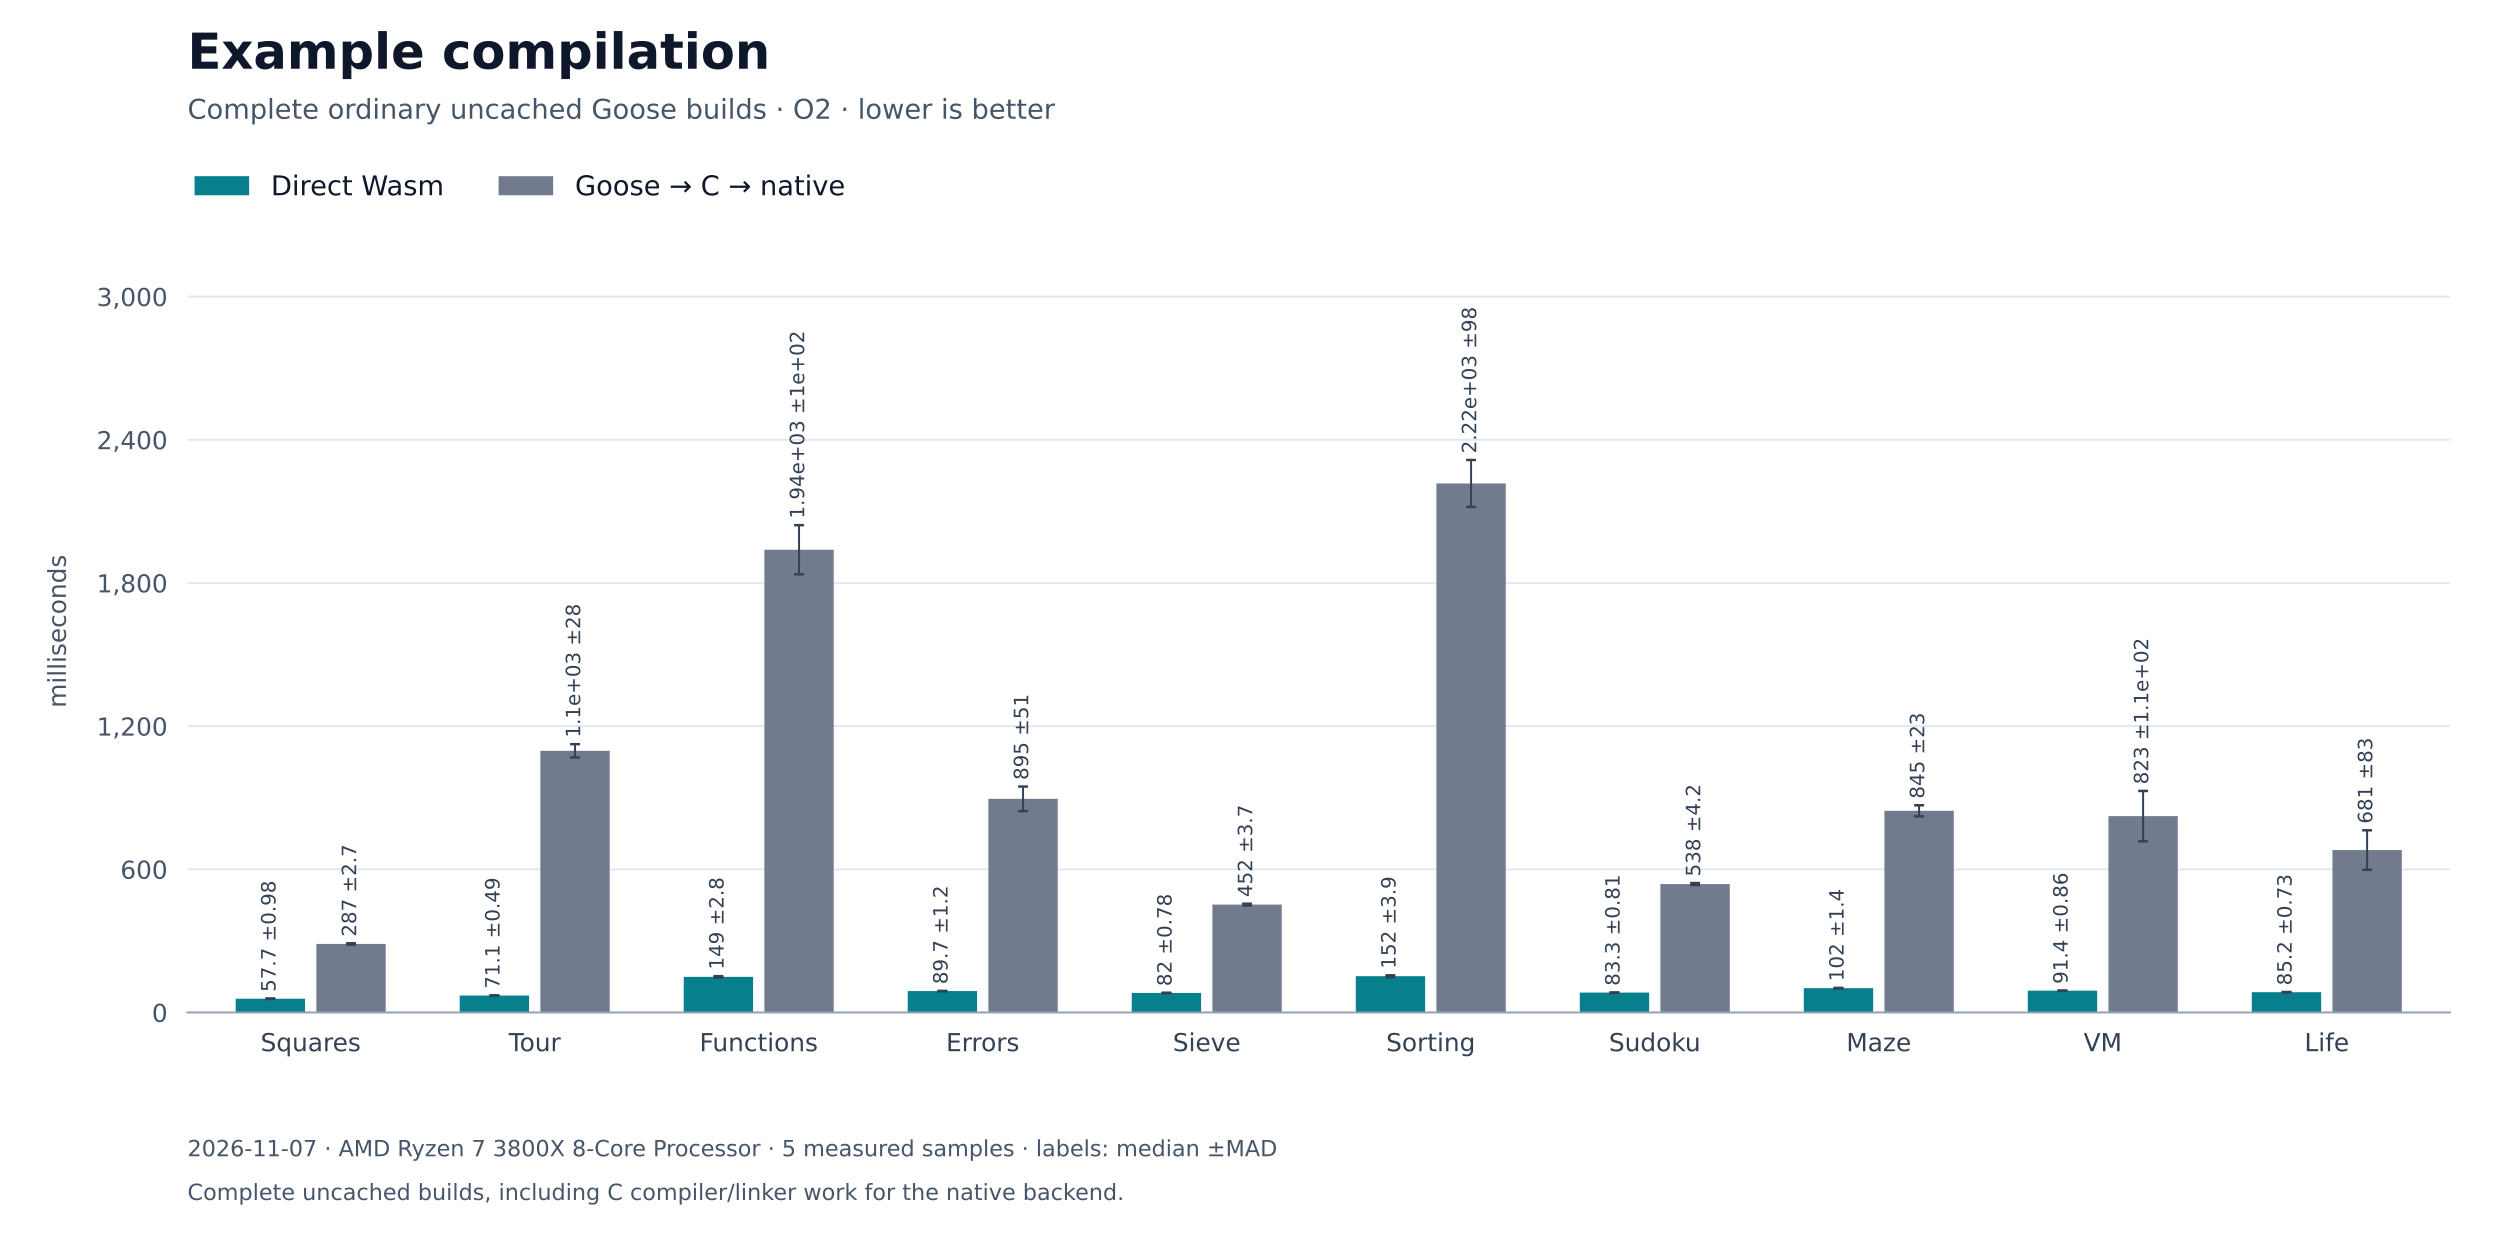
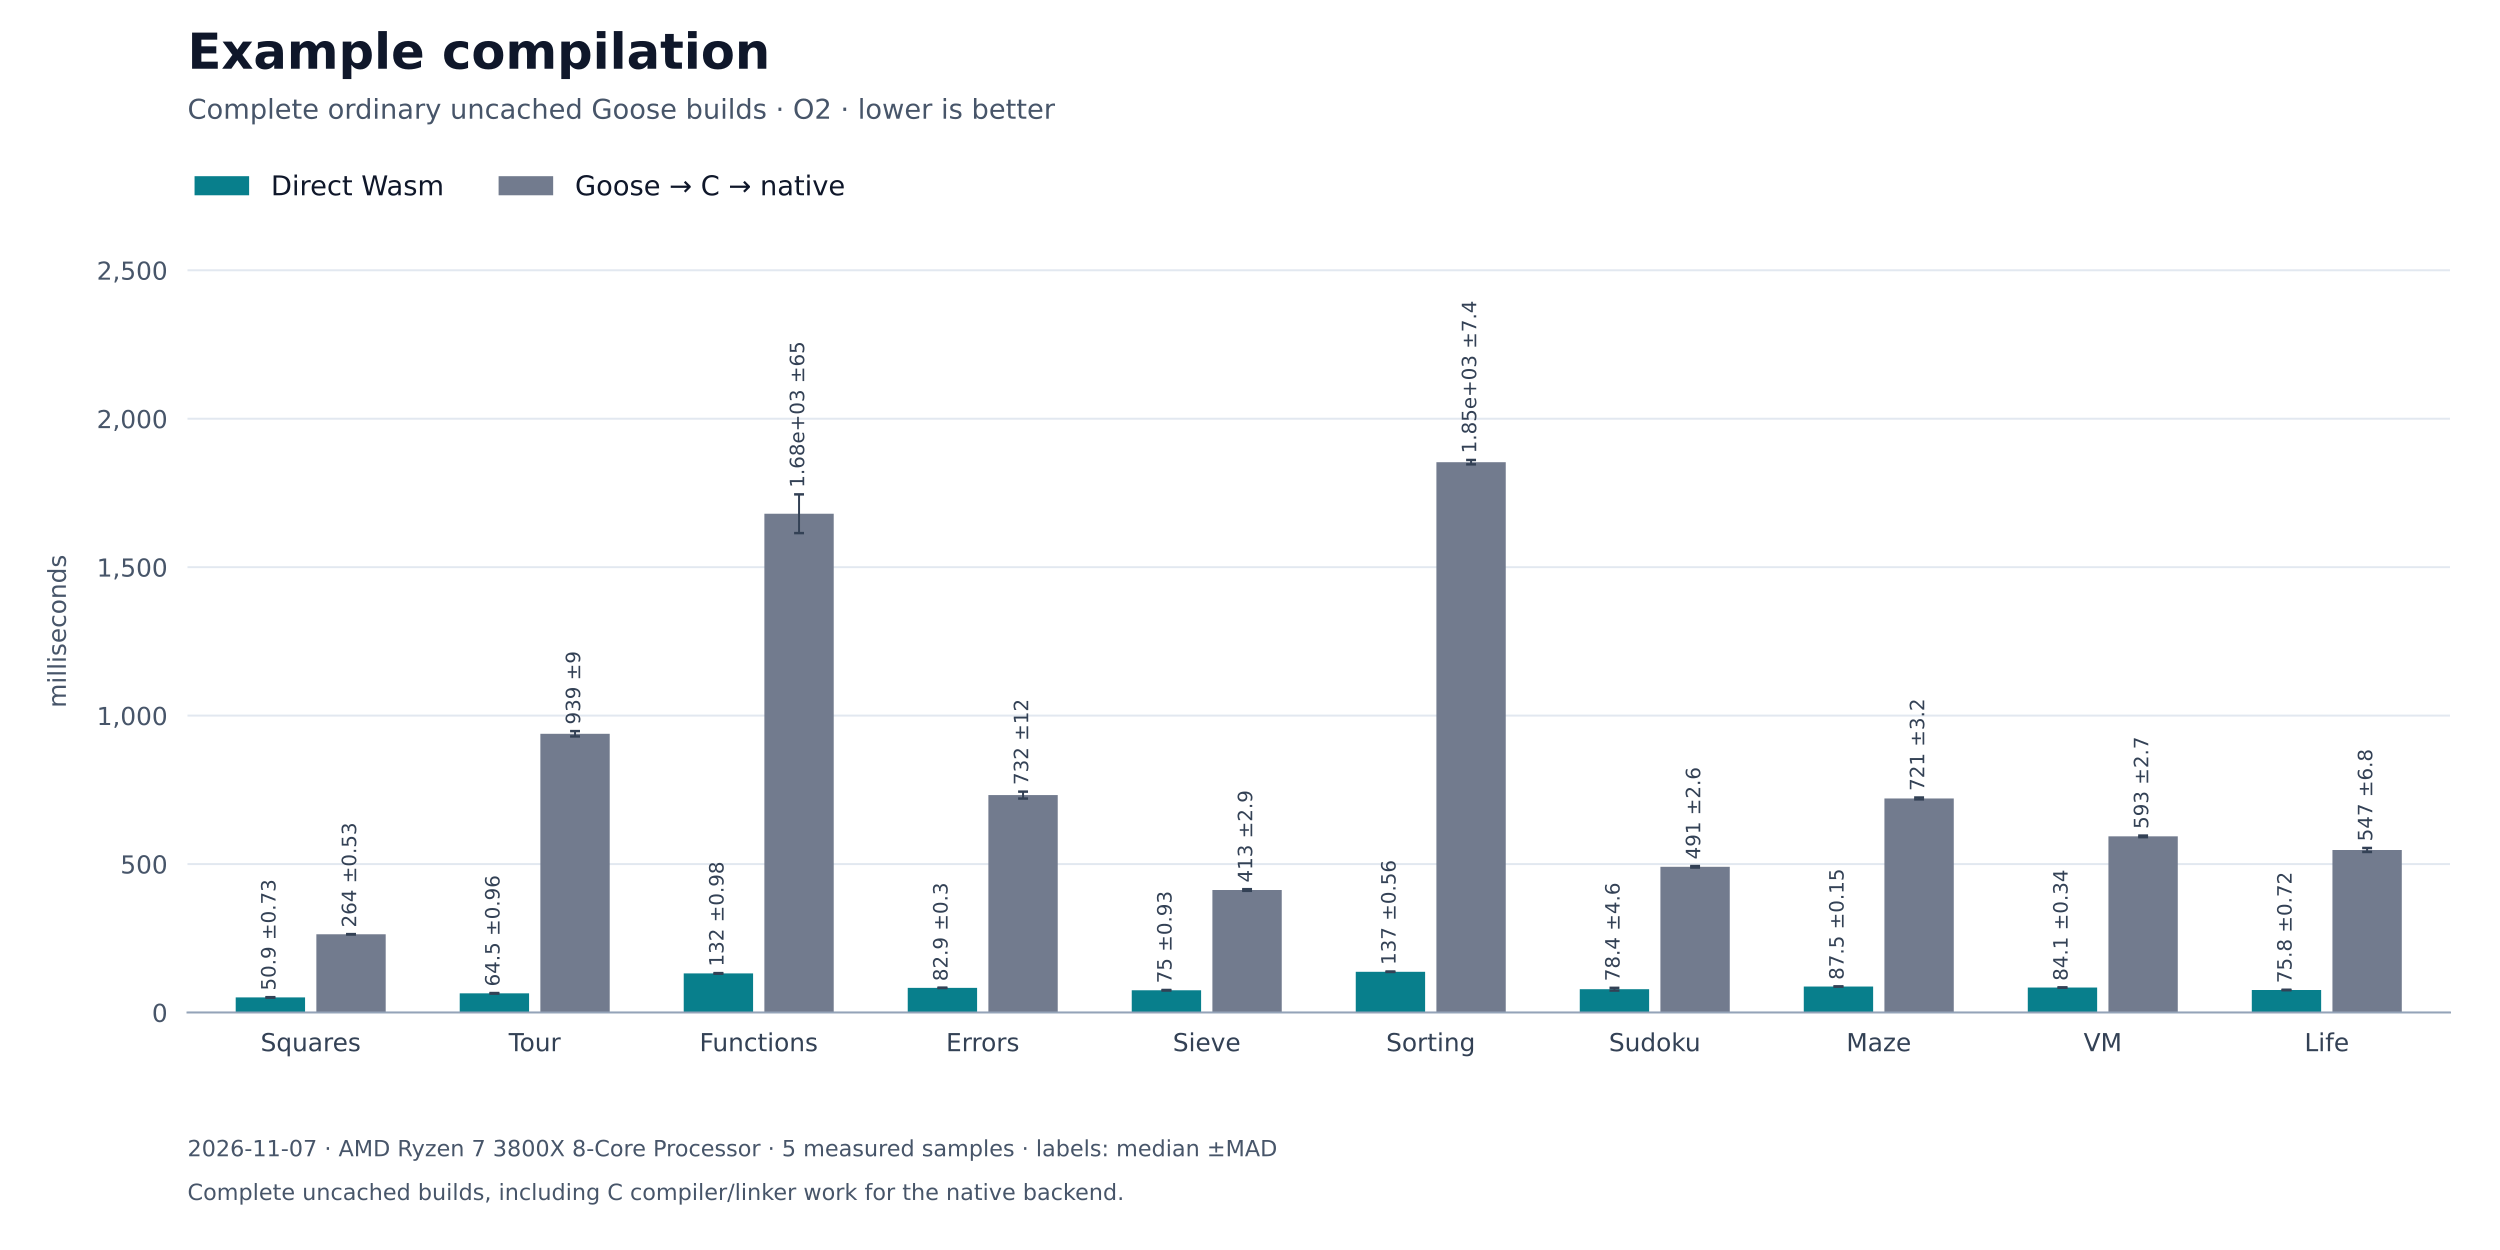
<svg xmlns="http://www.w3.org/2000/svg" xmlns:xlink="http://www.w3.org/1999/xlink" width="1008pt" height="504pt" viewBox="0 0 1008 504" version="1.1">
  <defs>
    <style type="text/css">*{stroke-linejoin: round; stroke-linecap: butt}</style>
  </defs>
  <g id="figure_1">
    <g id="patch_1">
      <path d="M 0 504 L 1008 504 L 1008 0 L 0 0 z " style="fill: #ffffff" />
    </g>
    <g id="axes_1">
      <g id="patch_2">
        <path d="M 75.6 408.24 L 987.84 408.24 L 987.84 100.8 L 75.6 100.8 z " style="fill: #ffffff" />
      </g>
      <g id="matplotlib.axis_1">
        <g id="xtick_1">
          <g id="line2d_1" />
          <g id="text_1">
            <text style="font-size: 10px; font-family: 'DejaVu Sans'; text-anchor: middle; fill: #334155" x="125.276" y="423.838" transform="rotate(-0 125.2764 423.8377)">Squares</text>
          </g>
        </g>
        <g id="xtick_2">
          <g id="line2d_2" />
          <g id="text_2">
            <text style="font-size: 10px; font-family: 'DejaVu Sans'; text-anchor: middle; fill: #334155" x="215.597" y="423.838" transform="rotate(-0 215.5972 423.8377)">Tour</text>
          </g>
        </g>
        <g id="xtick_3">
          <g id="line2d_3" />
          <g id="text_3">
            <text style="font-size: 10px; font-family: 'DejaVu Sans'; text-anchor: middle; fill: #334155" x="305.918" y="423.838" transform="rotate(-0 305.918 423.8384)">Functions</text>
          </g>
        </g>
        <g id="xtick_4">
          <g id="line2d_4" />
          <g id="text_4">
            <text style="font-size: 10px; font-family: 'DejaVu Sans'; text-anchor: middle; fill: #334155" x="396.239" y="423.838" transform="rotate(-0 396.2388 423.8377)">Errors</text>
          </g>
        </g>
        <g id="xtick_5">
          <g id="line2d_5" />
          <g id="text_5">
            <text style="font-size: 10px; font-family: 'DejaVu Sans'; text-anchor: middle; fill: #334155" x="486.56" y="423.838" transform="rotate(-0 486.5596 423.8384)">Sieve</text>
          </g>
        </g>
        <g id="xtick_6">
          <g id="line2d_6" />
          <g id="text_6">
            <text style="font-size: 10px; font-family: 'DejaVu Sans'; text-anchor: middle; fill: #334155" x="576.88" y="423.838" transform="rotate(-0 576.8804 423.8384)">Sorting</text>
          </g>
        </g>
        <g id="xtick_7">
          <g id="line2d_7" />
          <g id="text_7">
            <text style="font-size: 10px; font-family: 'DejaVu Sans'; text-anchor: middle; fill: #334155" x="667.201" y="423.838" transform="rotate(-0 667.2012 423.8384)">Sudoku</text>
          </g>
        </g>
        <g id="xtick_8">
          <g id="line2d_8" />
          <g id="text_8">
            <text style="font-size: 10px; font-family: 'DejaVu Sans'; text-anchor: middle; fill: #334155" x="757.522" y="423.838" transform="rotate(-0 757.522 423.8377)">Maze</text>
          </g>
        </g>
        <g id="xtick_9">
          <g id="line2d_9" />
          <g id="text_9">
            <text style="font-size: 10px; font-family: 'DejaVu Sans'; text-anchor: middle; fill: #334155" x="847.843" y="423.838" transform="rotate(-0 847.8428 423.8377)">VM</text>
          </g>
        </g>
        <g id="xtick_10">
          <g id="line2d_10" />
          <g id="text_10">
            <text style="font-size: 10px; font-family: 'DejaVu Sans'; text-anchor: middle; fill: #334155" x="938.164" y="423.838" transform="rotate(-0 938.1636 423.8384)">Life</text>
          </g>
        </g>
      </g>
      <g id="matplotlib.axis_2">
        <g id="ytick_1">
          <g id="line2d_11">
            <path d="M 75.6 408.24 L 987.84 408.24 " clip-path="url(#p27fe2b42cb)" style="fill: none; stroke: #e2e8f0; stroke-width: 0.8; stroke-linecap: square" />
          </g>
          <g id="line2d_12" />
          <g id="text_11">
            <text style="font-size: 10px; font-family: 'DejaVu Sans'; text-anchor: end; fill: #475569" x="67.6" y="412.039" transform="rotate(-0 67.6 412.0388)">0</text>
          </g>
        </g>
        <g id="ytick_2">
          <g id="line2d_13">
-             <path d="M 75.6 350.512 L 987.84 350.512 " clip-path="url(#p27fe2b42cb)" style="fill: none; stroke: #e2e8f0; stroke-width: 0.8; stroke-linecap: square" />
+             <path d="M 75.6 348.387 L 987.84 348.387 " clip-path="url(#p27fe2b42cb)" style="fill: none; stroke: #e2e8f0; stroke-width: 0.8; stroke-linecap: square" />
          </g>
          <g id="line2d_14" />
          <g id="text_12">
-             <text style="font-size: 10px; font-family: 'DejaVu Sans'; text-anchor: end; fill: #475569" x="67.6" y="354.311" transform="rotate(-0 67.6 354.3105)">600</text>
+             <text style="font-size: 10px; font-family: 'DejaVu Sans'; text-anchor: end; fill: #475569" x="67.6" y="352.186" transform="rotate(-0 67.6 352.1859)">500</text>
          </g>
        </g>
        <g id="ytick_3">
          <g id="line2d_15">
-             <path d="M 75.6 292.783 L 987.84 292.783 " clip-path="url(#p27fe2b42cb)" style="fill: none; stroke: #e2e8f0; stroke-width: 0.8; stroke-linecap: square" />
+             <path d="M 75.6 288.534 L 987.84 288.534 " clip-path="url(#p27fe2b42cb)" style="fill: none; stroke: #e2e8f0; stroke-width: 0.8; stroke-linecap: square" />
          </g>
          <g id="line2d_16" />
          <g id="text_13">
-             <text style="font-size: 10px; font-family: 'DejaVu Sans'; text-anchor: end; fill: #475569" x="67.6" y="296.582" transform="rotate(-0 67.6 296.5823)">1,200</text>
+             <text style="font-size: 10px; font-family: 'DejaVu Sans'; text-anchor: end; fill: #475569" x="67.6" y="292.333" transform="rotate(-0 67.6 292.333)">1,000</text>
          </g>
        </g>
        <g id="ytick_4">
          <g id="line2d_17">
-             <path d="M 75.6 235.055 L 987.84 235.055 " clip-path="url(#p27fe2b42cb)" style="fill: none; stroke: #e2e8f0; stroke-width: 0.8; stroke-linecap: square" />
+             <path d="M 75.6 228.681 L 987.84 228.681 " clip-path="url(#p27fe2b42cb)" style="fill: none; stroke: #e2e8f0; stroke-width: 0.8; stroke-linecap: square" />
          </g>
          <g id="line2d_18" />
          <g id="text_14">
-             <text style="font-size: 10px; font-family: 'DejaVu Sans'; text-anchor: end; fill: #475569" x="67.6" y="238.854" transform="rotate(-0 67.6 238.854)">1,800</text>
+             <text style="font-size: 10px; font-family: 'DejaVu Sans'; text-anchor: end; fill: #475569" x="67.6" y="232.48" transform="rotate(-0 67.6 232.4801)">1,500</text>
          </g>
        </g>
        <g id="ytick_5">
          <g id="line2d_19">
-             <path d="M 75.6 177.327 L 987.84 177.327 " clip-path="url(#p27fe2b42cb)" style="fill: none; stroke: #e2e8f0; stroke-width: 0.8; stroke-linecap: square" />
+             <path d="M 75.6 168.828 L 987.84 168.828 " clip-path="url(#p27fe2b42cb)" style="fill: none; stroke: #e2e8f0; stroke-width: 0.8; stroke-linecap: square" />
          </g>
          <g id="line2d_20" />
          <g id="text_15">
-             <text style="font-size: 10px; font-family: 'DejaVu Sans'; text-anchor: end; fill: #475569" x="67.6" y="181.126" transform="rotate(-0 67.6 181.1257)">2,400</text>
+             <text style="font-size: 10px; font-family: 'DejaVu Sans'; text-anchor: end; fill: #475569" x="67.6" y="172.627" transform="rotate(-0 67.6 172.6272)">2,000</text>
          </g>
        </g>
        <g id="ytick_6">
          <g id="line2d_21">
-             <path d="M 75.6 119.599 L 987.84 119.599 " clip-path="url(#p27fe2b42cb)" style="fill: none; stroke: #e2e8f0; stroke-width: 0.8; stroke-linecap: square" />
+             <path d="M 75.6 108.975 L 987.84 108.975 " clip-path="url(#p27fe2b42cb)" style="fill: none; stroke: #e2e8f0; stroke-width: 0.8; stroke-linecap: square" />
          </g>
          <g id="line2d_22" />
          <g id="text_16">
-             <text style="font-size: 10px; font-family: 'DejaVu Sans'; text-anchor: end; fill: #475569" x="67.6" y="123.397" transform="rotate(-0 67.6 123.3974)">3,000</text>
+             <text style="font-size: 10px; font-family: 'DejaVu Sans'; text-anchor: end; fill: #475569" x="67.6" y="112.774" transform="rotate(-0 67.6 112.7743)">2,500</text>
          </g>
        </g>
        <g id="text_17">
          <text style="font-size: 10px; font-family: 'DejaVu Sans'; text-anchor: middle; fill: #475569" x="26.57" y="254.52" transform="rotate(-90 26.56953 254.52)">milliseconds</text>
        </g>
      </g>
      <g id="patch_3">
-         <path d="M 95.037 408.24 L 123 408.24 L 123 402.692 L 95.037 402.692 z " clip-path="url(#p27fe2b42cb)" style="fill: #087f8c" />
+         <path d="M 95.037 408.24 L 123 408.24 L 123 402.151 L 95.037 402.151 z " clip-path="url(#p27fe2b42cb)" style="fill: #087f8c" />
      </g>
      <g id="patch_4">
-         <path d="M 185.358 408.24 L 213.321 408.24 L 213.321 401.395 L 185.358 401.395 z " clip-path="url(#p27fe2b42cb)" style="fill: #087f8c" />
+         <path d="M 185.358 408.24 L 213.321 408.24 L 213.321 400.52 L 185.358 400.52 z " clip-path="url(#p27fe2b42cb)" style="fill: #087f8c" />
      </g>
      <g id="patch_5">
-         <path d="M 275.679 408.24 L 303.642 408.24 L 303.642 393.861 L 275.679 393.861 z " clip-path="url(#p27fe2b42cb)" style="fill: #087f8c" />
+         <path d="M 275.679 408.24 L 303.642 408.24 L 303.642 392.484 L 275.679 392.484 z " clip-path="url(#p27fe2b42cb)" style="fill: #087f8c" />
      </g>
      <g id="patch_6">
-         <path d="M 365.999 408.24 L 393.963 408.24 L 393.963 399.611 L 365.999 399.611 z " clip-path="url(#p27fe2b42cb)" style="fill: #087f8c" />
+         <path d="M 365.999 408.24 L 393.963 408.24 L 393.963 398.318 L 365.999 398.318 z " clip-path="url(#p27fe2b42cb)" style="fill: #087f8c" />
      </g>
      <g id="patch_7">
-         <path d="M 456.32 408.24 L 484.284 408.24 L 484.284 400.355 L 456.32 400.355 z " clip-path="url(#p27fe2b42cb)" style="fill: #087f8c" />
+         <path d="M 456.32 408.24 L 484.284 408.24 L 484.284 399.262 L 456.32 399.262 z " clip-path="url(#p27fe2b42cb)" style="fill: #087f8c" />
      </g>
      <g id="patch_8">
-         <path d="M 546.641 408.24 L 574.604 408.24 L 574.604 393.607 L 546.641 393.607 z " clip-path="url(#p27fe2b42cb)" style="fill: #087f8c" />
+         <path d="M 546.641 408.24 L 574.604 408.24 L 574.604 391.818 L 546.641 391.818 z " clip-path="url(#p27fe2b42cb)" style="fill: #087f8c" />
      </g>
      <g id="patch_9">
-         <path d="M 636.962 408.24 L 664.925 408.24 L 664.925 400.224 L 636.962 400.224 z " clip-path="url(#p27fe2b42cb)" style="fill: #087f8c" />
+         <path d="M 636.962 408.24 L 664.925 408.24 L 664.925 398.849 L 636.962 398.849 z " clip-path="url(#p27fe2b42cb)" style="fill: #087f8c" />
      </g>
      <g id="patch_10">
-         <path d="M 727.283 408.24 L 755.246 408.24 L 755.246 398.419 L 727.283 398.419 z " clip-path="url(#p27fe2b42cb)" style="fill: #087f8c" />
+         <path d="M 727.283 408.24 L 755.246 408.24 L 755.246 397.766 L 727.283 397.766 z " clip-path="url(#p27fe2b42cb)" style="fill: #087f8c" />
      </g>
      <g id="patch_11">
-         <path d="M 817.603 408.24 L 845.567 408.24 L 845.567 399.445 L 817.603 399.445 z " clip-path="url(#p27fe2b42cb)" style="fill: #087f8c" />
+         <path d="M 817.603 408.24 L 845.567 408.24 L 845.567 398.177 L 817.603 398.177 z " clip-path="url(#p27fe2b42cb)" style="fill: #087f8c" />
      </g>
      <g id="patch_12">
-         <path d="M 907.924 408.24 L 935.887 408.24 L 935.887 400.042 L 907.924 400.042 z " clip-path="url(#p27fe2b42cb)" style="fill: #087f8c" />
+         <path d="M 907.924 408.24 L 935.887 408.24 L 935.887 399.163 L 907.924 399.163 z " clip-path="url(#p27fe2b42cb)" style="fill: #087f8c" />
      </g>
      <g id="patch_13">
-         <path d="M 127.553 408.24 L 155.516 408.24 L 155.516 380.607 L 127.553 380.607 z " clip-path="url(#p27fe2b42cb)" style="fill: #727b8e" />
+         <path d="M 127.553 408.24 L 155.516 408.24 L 155.516 376.687 L 127.553 376.687 z " clip-path="url(#p27fe2b42cb)" style="fill: #727b8e" />
      </g>
      <g id="patch_14">
-         <path d="M 217.873 408.24 L 245.837 408.24 L 245.837 302.736 L 217.873 302.736 z " clip-path="url(#p27fe2b42cb)" style="fill: #727b8e" />
+         <path d="M 217.873 408.24 L 245.837 408.24 L 245.837 295.861 L 217.873 295.861 z " clip-path="url(#p27fe2b42cb)" style="fill: #727b8e" />
      </g>
      <g id="patch_15">
-         <path d="M 308.194 408.24 L 336.157 408.24 L 336.157 221.653 L 308.194 221.653 z " clip-path="url(#p27fe2b42cb)" style="fill: #727b8e" />
+         <path d="M 308.194 408.24 L 336.157 408.24 L 336.157 207.129 L 308.194 207.129 z " clip-path="url(#p27fe2b42cb)" style="fill: #727b8e" />
      </g>
      <g id="patch_16">
-         <path d="M 398.515 408.24 L 426.478 408.24 L 426.478 322.087 L 398.515 322.087 z " clip-path="url(#p27fe2b42cb)" style="fill: #727b8e" />
+         <path d="M 398.515 408.24 L 426.478 408.24 L 426.478 320.582 L 398.515 320.582 z " clip-path="url(#p27fe2b42cb)" style="fill: #727b8e" />
      </g>
      <g id="patch_17">
-         <path d="M 488.836 408.24 L 516.799 408.24 L 516.799 364.729 L 488.836 364.729 z " clip-path="url(#p27fe2b42cb)" style="fill: #727b8e" />
+         <path d="M 488.836 408.24 L 516.799 408.24 L 516.799 358.849 L 488.836 358.849 z " clip-path="url(#p27fe2b42cb)" style="fill: #727b8e" />
      </g>
      <g id="patch_18">
-         <path d="M 579.156 408.24 L 607.12 408.24 L 607.12 194.925 L 579.156 194.925 z " clip-path="url(#p27fe2b42cb)" style="fill: #727b8e" />
+         <path d="M 579.156 408.24 L 607.12 408.24 L 607.12 186.349 L 579.156 186.349 z " clip-path="url(#p27fe2b42cb)" style="fill: #727b8e" />
      </g>
      <g id="patch_19">
-         <path d="M 669.477 408.24 L 697.441 408.24 L 697.441 356.457 L 669.477 356.457 z " clip-path="url(#p27fe2b42cb)" style="fill: #727b8e" />
+         <path d="M 669.477 408.24 L 697.441 408.24 L 697.441 349.501 L 669.477 349.501 z " clip-path="url(#p27fe2b42cb)" style="fill: #727b8e" />
      </g>
      <g id="patch_20">
-         <path d="M 759.798 408.24 L 787.761 408.24 L 787.761 326.92 L 759.798 326.92 z " clip-path="url(#p27fe2b42cb)" style="fill: #727b8e" />
+         <path d="M 759.798 408.24 L 787.761 408.24 L 787.761 321.936 L 759.798 321.936 z " clip-path="url(#p27fe2b42cb)" style="fill: #727b8e" />
      </g>
      <g id="patch_21">
-         <path d="M 850.119 408.24 L 878.082 408.24 L 878.082 329.064 L 850.119 329.064 z " clip-path="url(#p27fe2b42cb)" style="fill: #727b8e" />
+         <path d="M 850.119 408.24 L 878.082 408.24 L 878.082 337.212 L 850.119 337.212 z " clip-path="url(#p27fe2b42cb)" style="fill: #727b8e" />
      </g>
      <g id="patch_22">
-         <path d="M 940.44 408.24 L 968.403 408.24 L 968.403 342.742 L 940.44 342.742 z " clip-path="url(#p27fe2b42cb)" style="fill: #727b8e" />
+         <path d="M 940.44 408.24 L 968.403 408.24 L 968.403 342.71 L 940.44 342.71 z " clip-path="url(#p27fe2b42cb)" style="fill: #727b8e" />
      </g>
      <g id="LineCollection_1">
-         <path d="M 109.019 402.786 L 109.019 402.599 " clip-path="url(#p27fe2b42cb)" style="fill: none; stroke: #334155; stroke-width: 0.8" />
-         <path d="M 199.339 401.442 L 199.339 401.347 " clip-path="url(#p27fe2b42cb)" style="fill: none; stroke: #334155; stroke-width: 0.8" />
-         <path d="M 289.66 394.128 L 289.66 393.593 " clip-path="url(#p27fe2b42cb)" style="fill: none; stroke: #334155; stroke-width: 0.8" />
-         <path d="M 379.981 399.723 L 379.981 399.499 " clip-path="url(#p27fe2b42cb)" style="fill: none; stroke: #334155; stroke-width: 0.8" />
-         <path d="M 470.302 400.43 L 470.302 400.28 " clip-path="url(#p27fe2b42cb)" style="fill: none; stroke: #334155; stroke-width: 0.8" />
-         <path d="M 560.623 393.981 L 560.623 393.233 " clip-path="url(#p27fe2b42cb)" style="fill: none; stroke: #334155; stroke-width: 0.8" />
-         <path d="M 650.943 400.302 L 650.943 400.146 " clip-path="url(#p27fe2b42cb)" style="fill: none; stroke: #334155; stroke-width: 0.8" />
-         <path d="M 741.264 398.553 L 741.264 398.285 " clip-path="url(#p27fe2b42cb)" style="fill: none; stroke: #334155; stroke-width: 0.8" />
-         <path d="M 831.585 399.527 L 831.585 399.362 " clip-path="url(#p27fe2b42cb)" style="fill: none; stroke: #334155; stroke-width: 0.8" />
-         <path d="M 921.906 400.112 L 921.906 399.972 " clip-path="url(#p27fe2b42cb)" style="fill: none; stroke: #334155; stroke-width: 0.8" />
+         <path d="M 109.019 402.238 L 109.019 402.063 " clip-path="url(#p27fe2b42cb)" style="fill: none; stroke: #334155; stroke-width: 0.8" />
+         <path d="M 199.339 400.634 L 199.339 400.405 " clip-path="url(#p27fe2b42cb)" style="fill: none; stroke: #334155; stroke-width: 0.8" />
+         <path d="M 289.66 392.602 L 289.66 392.366 " clip-path="url(#p27fe2b42cb)" style="fill: none; stroke: #334155; stroke-width: 0.8" />
+         <path d="M 379.981 398.354 L 379.981 398.282 " clip-path="url(#p27fe2b42cb)" style="fill: none; stroke: #334155; stroke-width: 0.8" />
+         <path d="M 470.302 399.373 L 470.302 399.15 " clip-path="url(#p27fe2b42cb)" style="fill: none; stroke: #334155; stroke-width: 0.8" />
+         <path d="M 560.623 391.885 L 560.623 391.752 " clip-path="url(#p27fe2b42cb)" style="fill: none; stroke: #334155; stroke-width: 0.8" />
+         <path d="M 650.943 399.394 L 650.943 398.304 " clip-path="url(#p27fe2b42cb)" style="fill: none; stroke: #334155; stroke-width: 0.8" />
+         <path d="M 741.264 397.785 L 741.264 397.747 " clip-path="url(#p27fe2b42cb)" style="fill: none; stroke: #334155; stroke-width: 0.8" />
+         <path d="M 831.585 398.217 L 831.585 398.136 " clip-path="url(#p27fe2b42cb)" style="fill: none; stroke: #334155; stroke-width: 0.8" />
+         <path d="M 921.906 399.249 L 921.906 399.077 " clip-path="url(#p27fe2b42cb)" style="fill: none; stroke: #334155; stroke-width: 0.8" />
      </g>
      <g id="line2d_23">
        <defs>
          <path id="m630ef24590" d="M 2 0 L -2 -0 " style="stroke: #334155" />
        </defs>
        <g clip-path="url(#p27fe2b42cb)">
-           <use xlink:href="#m630ef24590" x="109.019" y="402.786" style="fill: #1f77b4; stroke: #334155" />
-           <use xlink:href="#m630ef24590" x="199.339" y="401.442" style="fill: #1f77b4; stroke: #334155" />
-           <use xlink:href="#m630ef24590" x="289.66" y="394.128" style="fill: #1f77b4; stroke: #334155" />
-           <use xlink:href="#m630ef24590" x="379.981" y="399.723" style="fill: #1f77b4; stroke: #334155" />
-           <use xlink:href="#m630ef24590" x="470.302" y="400.43" style="fill: #1f77b4; stroke: #334155" />
-           <use xlink:href="#m630ef24590" x="560.623" y="393.981" style="fill: #1f77b4; stroke: #334155" />
-           <use xlink:href="#m630ef24590" x="650.943" y="400.302" style="fill: #1f77b4; stroke: #334155" />
-           <use xlink:href="#m630ef24590" x="741.264" y="398.553" style="fill: #1f77b4; stroke: #334155" />
-           <use xlink:href="#m630ef24590" x="831.585" y="399.527" style="fill: #1f77b4; stroke: #334155" />
-           <use xlink:href="#m630ef24590" x="921.906" y="400.112" style="fill: #1f77b4; stroke: #334155" />
+           <use xlink:href="#m630ef24590" x="109.019" y="402.238" style="fill: #1f77b4; stroke: #334155" />
+           <use xlink:href="#m630ef24590" x="199.339" y="400.634" style="fill: #1f77b4; stroke: #334155" />
+           <use xlink:href="#m630ef24590" x="289.66" y="392.602" style="fill: #1f77b4; stroke: #334155" />
+           <use xlink:href="#m630ef24590" x="379.981" y="398.354" style="fill: #1f77b4; stroke: #334155" />
+           <use xlink:href="#m630ef24590" x="470.302" y="399.373" style="fill: #1f77b4; stroke: #334155" />
+           <use xlink:href="#m630ef24590" x="560.623" y="391.885" style="fill: #1f77b4; stroke: #334155" />
+           <use xlink:href="#m630ef24590" x="650.943" y="399.394" style="fill: #1f77b4; stroke: #334155" />
+           <use xlink:href="#m630ef24590" x="741.264" y="397.785" style="fill: #1f77b4; stroke: #334155" />
+           <use xlink:href="#m630ef24590" x="831.585" y="398.217" style="fill: #1f77b4; stroke: #334155" />
+           <use xlink:href="#m630ef24590" x="921.906" y="399.249" style="fill: #1f77b4; stroke: #334155" />
        </g>
      </g>
      <g id="line2d_24">
        <g clip-path="url(#p27fe2b42cb)">
-           <use xlink:href="#m630ef24590" x="109.019" y="402.599" style="fill: #1f77b4; stroke: #334155" />
-           <use xlink:href="#m630ef24590" x="199.339" y="401.347" style="fill: #1f77b4; stroke: #334155" />
-           <use xlink:href="#m630ef24590" x="289.66" y="393.593" style="fill: #1f77b4; stroke: #334155" />
-           <use xlink:href="#m630ef24590" x="379.981" y="399.499" style="fill: #1f77b4; stroke: #334155" />
-           <use xlink:href="#m630ef24590" x="470.302" y="400.28" style="fill: #1f77b4; stroke: #334155" />
-           <use xlink:href="#m630ef24590" x="560.623" y="393.233" style="fill: #1f77b4; stroke: #334155" />
-           <use xlink:href="#m630ef24590" x="650.943" y="400.146" style="fill: #1f77b4; stroke: #334155" />
-           <use xlink:href="#m630ef24590" x="741.264" y="398.285" style="fill: #1f77b4; stroke: #334155" />
-           <use xlink:href="#m630ef24590" x="831.585" y="399.362" style="fill: #1f77b4; stroke: #334155" />
-           <use xlink:href="#m630ef24590" x="921.906" y="399.972" style="fill: #1f77b4; stroke: #334155" />
+           <use xlink:href="#m630ef24590" x="109.019" y="402.063" style="fill: #1f77b4; stroke: #334155" />
+           <use xlink:href="#m630ef24590" x="199.339" y="400.405" style="fill: #1f77b4; stroke: #334155" />
+           <use xlink:href="#m630ef24590" x="289.66" y="392.366" style="fill: #1f77b4; stroke: #334155" />
+           <use xlink:href="#m630ef24590" x="379.981" y="398.282" style="fill: #1f77b4; stroke: #334155" />
+           <use xlink:href="#m630ef24590" x="470.302" y="399.15" style="fill: #1f77b4; stroke: #334155" />
+           <use xlink:href="#m630ef24590" x="560.623" y="391.752" style="fill: #1f77b4; stroke: #334155" />
+           <use xlink:href="#m630ef24590" x="650.943" y="398.304" style="fill: #1f77b4; stroke: #334155" />
+           <use xlink:href="#m630ef24590" x="741.264" y="397.747" style="fill: #1f77b4; stroke: #334155" />
+           <use xlink:href="#m630ef24590" x="831.585" y="398.136" style="fill: #1f77b4; stroke: #334155" />
+           <use xlink:href="#m630ef24590" x="921.906" y="399.077" style="fill: #1f77b4; stroke: #334155" />
        </g>
      </g>
      <g id="LineCollection_2">
-         <path d="M 141.534 380.866 L 141.534 380.347 " clip-path="url(#p27fe2b42cb)" style="fill: none; stroke: #334155; stroke-width: 0.8" />
-         <path d="M 231.855 305.414 L 231.855 300.058 " clip-path="url(#p27fe2b42cb)" style="fill: none; stroke: #334155; stroke-width: 0.8" />
-         <path d="M 322.176 231.553 L 322.176 211.753 " clip-path="url(#p27fe2b42cb)" style="fill: none; stroke: #334155; stroke-width: 0.8" />
-         <path d="M 412.497 327.028 L 412.497 317.147 " clip-path="url(#p27fe2b42cb)" style="fill: none; stroke: #334155; stroke-width: 0.8" />
-         <path d="M 502.817 365.085 L 502.817 364.374 " clip-path="url(#p27fe2b42cb)" style="fill: none; stroke: #334155; stroke-width: 0.8" />
-         <path d="M 593.138 204.392 L 593.138 185.457 " clip-path="url(#p27fe2b42cb)" style="fill: none; stroke: #334155; stroke-width: 0.8" />
-         <path d="M 683.459 356.862 L 683.459 356.051 " clip-path="url(#p27fe2b42cb)" style="fill: none; stroke: #334155; stroke-width: 0.8" />
-         <path d="M 773.78 329.158 L 773.78 324.682 " clip-path="url(#p27fe2b42cb)" style="fill: none; stroke: #334155; stroke-width: 0.8" />
-         <path d="M 864.101 339.223 L 864.101 318.905 " clip-path="url(#p27fe2b42cb)" style="fill: none; stroke: #334155; stroke-width: 0.8" />
-         <path d="M 954.421 350.698 L 954.421 334.786 " clip-path="url(#p27fe2b42cb)" style="fill: none; stroke: #334155; stroke-width: 0.8" />
+         <path d="M 141.534 376.751 L 141.534 376.623 " clip-path="url(#p27fe2b42cb)" style="fill: none; stroke: #334155; stroke-width: 0.8" />
+         <path d="M 231.855 296.935 L 231.855 294.787 " clip-path="url(#p27fe2b42cb)" style="fill: none; stroke: #334155; stroke-width: 0.8" />
+         <path d="M 322.176 214.938 L 322.176 199.319 " clip-path="url(#p27fe2b42cb)" style="fill: none; stroke: #334155; stroke-width: 0.8" />
+         <path d="M 412.497 321.977 L 412.497 319.188 " clip-path="url(#p27fe2b42cb)" style="fill: none; stroke: #334155; stroke-width: 0.8" />
+         <path d="M 502.817 359.195 L 502.817 358.503 " clip-path="url(#p27fe2b42cb)" style="fill: none; stroke: #334155; stroke-width: 0.8" />
+         <path d="M 593.138 187.24 L 593.138 185.457 " clip-path="url(#p27fe2b42cb)" style="fill: none; stroke: #334155; stroke-width: 0.8" />
+         <path d="M 683.459 349.812 L 683.459 349.191 " clip-path="url(#p27fe2b42cb)" style="fill: none; stroke: #334155; stroke-width: 0.8" />
+         <path d="M 773.78 322.314 L 773.78 321.557 " clip-path="url(#p27fe2b42cb)" style="fill: none; stroke: #334155; stroke-width: 0.8" />
+         <path d="M 864.101 337.533 L 864.101 336.891 " clip-path="url(#p27fe2b42cb)" style="fill: none; stroke: #334155; stroke-width: 0.8" />
+         <path d="M 954.421 343.519 L 954.421 341.901 " clip-path="url(#p27fe2b42cb)" style="fill: none; stroke: #334155; stroke-width: 0.8" />
      </g>
      <g id="line2d_25">
        <g clip-path="url(#p27fe2b42cb)">
-           <use xlink:href="#m630ef24590" x="141.534" y="380.866" style="fill: #1f77b4; stroke: #334155" />
-           <use xlink:href="#m630ef24590" x="231.855" y="305.414" style="fill: #1f77b4; stroke: #334155" />
-           <use xlink:href="#m630ef24590" x="322.176" y="231.553" style="fill: #1f77b4; stroke: #334155" />
-           <use xlink:href="#m630ef24590" x="412.497" y="327.028" style="fill: #1f77b4; stroke: #334155" />
-           <use xlink:href="#m630ef24590" x="502.817" y="365.085" style="fill: #1f77b4; stroke: #334155" />
-           <use xlink:href="#m630ef24590" x="593.138" y="204.392" style="fill: #1f77b4; stroke: #334155" />
-           <use xlink:href="#m630ef24590" x="683.459" y="356.862" style="fill: #1f77b4; stroke: #334155" />
-           <use xlink:href="#m630ef24590" x="773.78" y="329.158" style="fill: #1f77b4; stroke: #334155" />
-           <use xlink:href="#m630ef24590" x="864.101" y="339.223" style="fill: #1f77b4; stroke: #334155" />
-           <use xlink:href="#m630ef24590" x="954.421" y="350.698" style="fill: #1f77b4; stroke: #334155" />
+           <use xlink:href="#m630ef24590" x="141.534" y="376.751" style="fill: #1f77b4; stroke: #334155" />
+           <use xlink:href="#m630ef24590" x="231.855" y="296.935" style="fill: #1f77b4; stroke: #334155" />
+           <use xlink:href="#m630ef24590" x="322.176" y="214.938" style="fill: #1f77b4; stroke: #334155" />
+           <use xlink:href="#m630ef24590" x="412.497" y="321.977" style="fill: #1f77b4; stroke: #334155" />
+           <use xlink:href="#m630ef24590" x="502.817" y="359.195" style="fill: #1f77b4; stroke: #334155" />
+           <use xlink:href="#m630ef24590" x="593.138" y="187.24" style="fill: #1f77b4; stroke: #334155" />
+           <use xlink:href="#m630ef24590" x="683.459" y="349.812" style="fill: #1f77b4; stroke: #334155" />
+           <use xlink:href="#m630ef24590" x="773.78" y="322.314" style="fill: #1f77b4; stroke: #334155" />
+           <use xlink:href="#m630ef24590" x="864.101" y="337.533" style="fill: #1f77b4; stroke: #334155" />
+           <use xlink:href="#m630ef24590" x="954.421" y="343.519" style="fill: #1f77b4; stroke: #334155" />
        </g>
      </g>
      <g id="line2d_26">
        <g clip-path="url(#p27fe2b42cb)">
-           <use xlink:href="#m630ef24590" x="141.534" y="380.347" style="fill: #1f77b4; stroke: #334155" />
-           <use xlink:href="#m630ef24590" x="231.855" y="300.058" style="fill: #1f77b4; stroke: #334155" />
-           <use xlink:href="#m630ef24590" x="322.176" y="211.753" style="fill: #1f77b4; stroke: #334155" />
-           <use xlink:href="#m630ef24590" x="412.497" y="317.147" style="fill: #1f77b4; stroke: #334155" />
-           <use xlink:href="#m630ef24590" x="502.817" y="364.374" style="fill: #1f77b4; stroke: #334155" />
+           <use xlink:href="#m630ef24590" x="141.534" y="376.623" style="fill: #1f77b4; stroke: #334155" />
+           <use xlink:href="#m630ef24590" x="231.855" y="294.787" style="fill: #1f77b4; stroke: #334155" />
+           <use xlink:href="#m630ef24590" x="322.176" y="199.319" style="fill: #1f77b4; stroke: #334155" />
+           <use xlink:href="#m630ef24590" x="412.497" y="319.188" style="fill: #1f77b4; stroke: #334155" />
+           <use xlink:href="#m630ef24590" x="502.817" y="358.503" style="fill: #1f77b4; stroke: #334155" />
          <use xlink:href="#m630ef24590" x="593.138" y="185.457" style="fill: #1f77b4; stroke: #334155" />
-           <use xlink:href="#m630ef24590" x="683.459" y="356.051" style="fill: #1f77b4; stroke: #334155" />
-           <use xlink:href="#m630ef24590" x="773.78" y="324.682" style="fill: #1f77b4; stroke: #334155" />
-           <use xlink:href="#m630ef24590" x="864.101" y="318.905" style="fill: #1f77b4; stroke: #334155" />
-           <use xlink:href="#m630ef24590" x="954.421" y="334.786" style="fill: #1f77b4; stroke: #334155" />
+           <use xlink:href="#m630ef24590" x="683.459" y="349.191" style="fill: #1f77b4; stroke: #334155" />
+           <use xlink:href="#m630ef24590" x="773.78" y="321.557" style="fill: #1f77b4; stroke: #334155" />
+           <use xlink:href="#m630ef24590" x="864.101" y="336.891" style="fill: #1f77b4; stroke: #334155" />
+           <use xlink:href="#m630ef24590" x="954.421" y="341.901" style="fill: #1f77b4; stroke: #334155" />
        </g>
      </g>
      <g id="patch_23">
        <path d="M 75.6 408.24 L 987.84 408.24 " style="fill: none; stroke: #94a3b8; stroke-width: 0.8; stroke-linejoin: miter; stroke-linecap: square" />
      </g>
      <g id="text_18">
-         <text style="font-size: 8px; font-family: 'DejaVu Sans'; fill: #334155" transform="translate(111.0968 399.9251) rotate(-90)">57.7 ±0.98</text>
+         <text style="font-size: 8px; font-family: 'DejaVu Sans'; fill: #334155" transform="translate(111.0968 399.39) rotate(-90)">50.9 ±0.73</text>
      </g>
      <g id="text_19">
-         <text style="font-size: 8px; font-family: 'DejaVu Sans'; fill: #334155" transform="translate(201.4176 398.6739) rotate(-90)">71.1 ±0.49</text>
+         <text style="font-size: 8px; font-family: 'DejaVu Sans'; fill: #334155" transform="translate(201.4176 397.732) rotate(-90)">64.5 ±0.96</text>
      </g>
      <g id="text_20">
-         <text style="font-size: 8px; font-family: 'DejaVu Sans'; fill: #334155" transform="translate(291.7384 390.92) rotate(-90)">149 ±2.8</text>
+         <text style="font-size: 8px; font-family: 'DejaVu Sans'; fill: #334155" transform="translate(291.7384 389.6929) rotate(-90)">132 ±0.98</text>
      </g>
      <g id="text_21">
-         <text style="font-size: 8px; font-family: 'DejaVu Sans'; fill: #334155" transform="translate(382.0592 396.8254) rotate(-90)">89.7 ±1.2</text>
+         <text style="font-size: 8px; font-family: 'DejaVu Sans'; fill: #334155" transform="translate(382.0592 395.6091) rotate(-90)">82.9 ±0.3</text>
      </g>
      <g id="text_22">
-         <text style="font-size: 8px; font-family: 'DejaVu Sans'; fill: #334155" transform="translate(472.38 397.6062) rotate(-90)">82 ±0.78</text>
+         <text style="font-size: 8px; font-family: 'DejaVu Sans'; fill: #334155" transform="translate(472.38 396.4768) rotate(-90)">75 ±0.93</text>
      </g>
      <g id="text_23">
-         <text style="font-size: 8px; font-family: 'DejaVu Sans'; fill: #334155" transform="translate(562.7008 390.5593) rotate(-90)">152 ±3.9</text>
+         <text style="font-size: 8px; font-family: 'DejaVu Sans'; fill: #334155" transform="translate(562.7008 389.0784) rotate(-90)">137 ±0.56</text>
      </g>
      <g id="text_24">
-         <text style="font-size: 8px; font-family: 'DejaVu Sans'; fill: #334155" transform="translate(653.0216 397.4727) rotate(-90)">83.3 ±0.81</text>
+         <text style="font-size: 8px; font-family: 'DejaVu Sans'; fill: #334155" transform="translate(653.0216 395.6307) rotate(-90)">78.4 ±4.6</text>
      </g>
      <g id="text_25">
-         <text style="font-size: 8px; font-family: 'DejaVu Sans'; fill: #334155" transform="translate(743.3424 395.6121) rotate(-90)">102 ±1.4</text>
+         <text style="font-size: 8px; font-family: 'DejaVu Sans'; fill: #334155" transform="translate(743.3424 395.074) rotate(-90)">87.5 ±0.15</text>
      </g>
      <g id="text_26">
-         <text style="font-size: 8px; font-family: 'DejaVu Sans'; fill: #334155" transform="translate(833.6632 396.6889) rotate(-90)">91.4 ±0.86</text>
+         <text style="font-size: 8px; font-family: 'DejaVu Sans'; fill: #334155" transform="translate(833.6632 395.4625) rotate(-90)">84.1 ±0.34</text>
      </g>
      <g id="text_27">
-         <text style="font-size: 8px; font-family: 'DejaVu Sans'; fill: #334155" transform="translate(923.9839 397.2985) rotate(-90)">85.2 ±0.73</text>
+         <text style="font-size: 8px; font-family: 'DejaVu Sans'; fill: #334155" transform="translate(923.9839 396.4034) rotate(-90)">75.8 ±0.72</text>
      </g>
      <g id="text_28">
-         <text style="font-size: 8px; font-family: 'DejaVu Sans'; fill: #334155" transform="translate(143.6123 377.674) rotate(-90)">287 ±2.7</text>
+         <text style="font-size: 8px; font-family: 'DejaVu Sans'; fill: #334155" transform="translate(143.6123 373.9499) rotate(-90)">264 ±0.53</text>
      </g>
      <g id="text_29">
-         <text style="font-size: 8px; font-family: 'DejaVu Sans'; fill: #334155" transform="translate(233.9331 297.3848) rotate(-90)">1.1e+03 ±28</text>
+         <text style="font-size: 8px; font-family: 'DejaVu Sans'; fill: #334155" transform="translate(233.9331 292.114) rotate(-90)">939 ±9</text>
      </g>
      <g id="text_30">
-         <text style="font-size: 8px; font-family: 'DejaVu Sans'; fill: #334155" transform="translate(324.2539 209.0796) rotate(-90)">1.94e+03 ±1e+02</text>
+         <text style="font-size: 8px; font-family: 'DejaVu Sans'; fill: #334155" transform="translate(324.2539 196.6461) rotate(-90)">1.68e+03 ±65</text>
      </g>
      <g id="text_31">
-         <text style="font-size: 8px; font-family: 'DejaVu Sans'; fill: #334155" transform="translate(414.5747 314.4734) rotate(-90)">895 ±51</text>
+         <text style="font-size: 8px; font-family: 'DejaVu Sans'; fill: #334155" transform="translate(414.5747 316.5142) rotate(-90)">732 ±12</text>
      </g>
      <g id="text_32">
-         <text style="font-size: 8px; font-family: 'DejaVu Sans'; fill: #334155" transform="translate(504.8955 361.7003) rotate(-90)">452 ±3.7</text>
+         <text style="font-size: 8px; font-family: 'DejaVu Sans'; fill: #334155" transform="translate(504.8955 355.8291) rotate(-90)">413 ±2.9</text>
      </g>
      <g id="text_33">
-         <text style="font-size: 8px; font-family: 'DejaVu Sans'; fill: #334155" transform="translate(595.2163 182.784) rotate(-90)">2.22e+03 ±98</text>
+         <text style="font-size: 8px; font-family: 'DejaVu Sans'; fill: #334155" transform="translate(595.2163 182.784) rotate(-90)">1.85e+03 ±7.4</text>
      </g>
      <g id="text_34">
-         <text style="font-size: 8px; font-family: 'DejaVu Sans'; fill: #334155" transform="translate(685.5371 353.378) rotate(-90)">538 ±4.2</text>
+         <text style="font-size: 8px; font-family: 'DejaVu Sans'; fill: #334155" transform="translate(685.5371 346.5176) rotate(-90)">491 ±2.6</text>
      </g>
      <g id="text_35">
-         <text style="font-size: 8px; font-family: 'DejaVu Sans'; fill: #334155" transform="translate(775.8578 322.009) rotate(-90)">845 ±23</text>
+         <text style="font-size: 8px; font-family: 'DejaVu Sans'; fill: #334155" transform="translate(775.8578 318.884) rotate(-90)">721 ±3.2</text>
      </g>
      <g id="text_36">
-         <text style="font-size: 8px; font-family: 'DejaVu Sans'; fill: #334155" transform="translate(866.1786 316.2314) rotate(-90)">823 ±1.1e+02</text>
+         <text style="font-size: 8px; font-family: 'DejaVu Sans'; fill: #334155" transform="translate(866.1786 334.2173) rotate(-90)">593 ±2.7</text>
      </g>
      <g id="text_37">
-         <text style="font-size: 8px; font-family: 'DejaVu Sans'; fill: #334155" transform="translate(956.4994 332.1126) rotate(-90)">681 ±83</text>
+         <text style="font-size: 8px; font-family: 'DejaVu Sans'; fill: #334155" transform="translate(956.4994 339.2279) rotate(-90)">547 ±6.8</text>
      </g>
    </g>
    <g id="text_38">
      <text style="font-weight: 700; font-size: 20px; font-family: 'DejaVu Sans'; text-anchor: start; fill: #0f172a" x="75.6" y="27.72" transform="rotate(-0 75.6 27.72)">Example compilation</text>
    </g>
    <g id="text_39">
      <text style="font-size: 11px; font-family: 'DejaVu Sans'; text-anchor: start; fill: #475569" x="75.6" y="47.88" transform="rotate(-0 75.6 47.88)">Complete ordinary uncached Goose builds · O2 · lower is better</text>
    </g>
    <g id="text_40">
      <text style="font-size: 9px; font-family: 'DejaVu Sans'; text-anchor: start; fill: #475569" x="75.6" y="466.2" transform="rotate(-0 75.6 466.2)">2026-11-07 · AMD Ryzen 7 3800X 8-Core Processor · 5 measured samples · labels: median ±MAD</text>
    </g>
    <g id="text_41">
      <text style="font-size: 9px; font-family: 'DejaVu Sans'; text-anchor: start; fill: #475569" x="75.6" y="483.84" transform="rotate(-0 75.6 483.84)">Complete uncached builds, including C compiler/linker work for the native backend.</text>
    </g>
    <g id="legend_1">
      <g id="patch_24">
        <path d="M 78.444 78.738 L 100.444 78.738 L 100.444 71.038 L 78.444 71.038 z " style="fill: #087f8c" />
      </g>
      <g id="text_42">
        <text style="font-size: 11px; font-family: 'DejaVu Sans'; text-anchor: start; fill: #0f172a" x="109.244" y="78.738" transform="rotate(-0 109.244 78.73828)">Direct Wasm</text>
      </g>
      <g id="patch_25">
        <path d="M 201.034 78.738 L 223.034 78.738 L 223.034 71.038 L 201.034 71.038 z " style="fill: #727b8e" />
      </g>
      <g id="text_43">
        <text style="font-size: 11px; font-family: 'DejaVu Sans'; text-anchor: start; fill: #0f172a" x="231.834" y="78.738" transform="rotate(-0 231.8338 78.73828)">Goose → C → native</text>
      </g>
    </g>
  </g>
  <defs>
    <clipPath id="p27fe2b42cb">
      <rect x="75.6" y="100.8" width="912.24" height="307.44" />
    </clipPath>
  </defs>
</svg>
